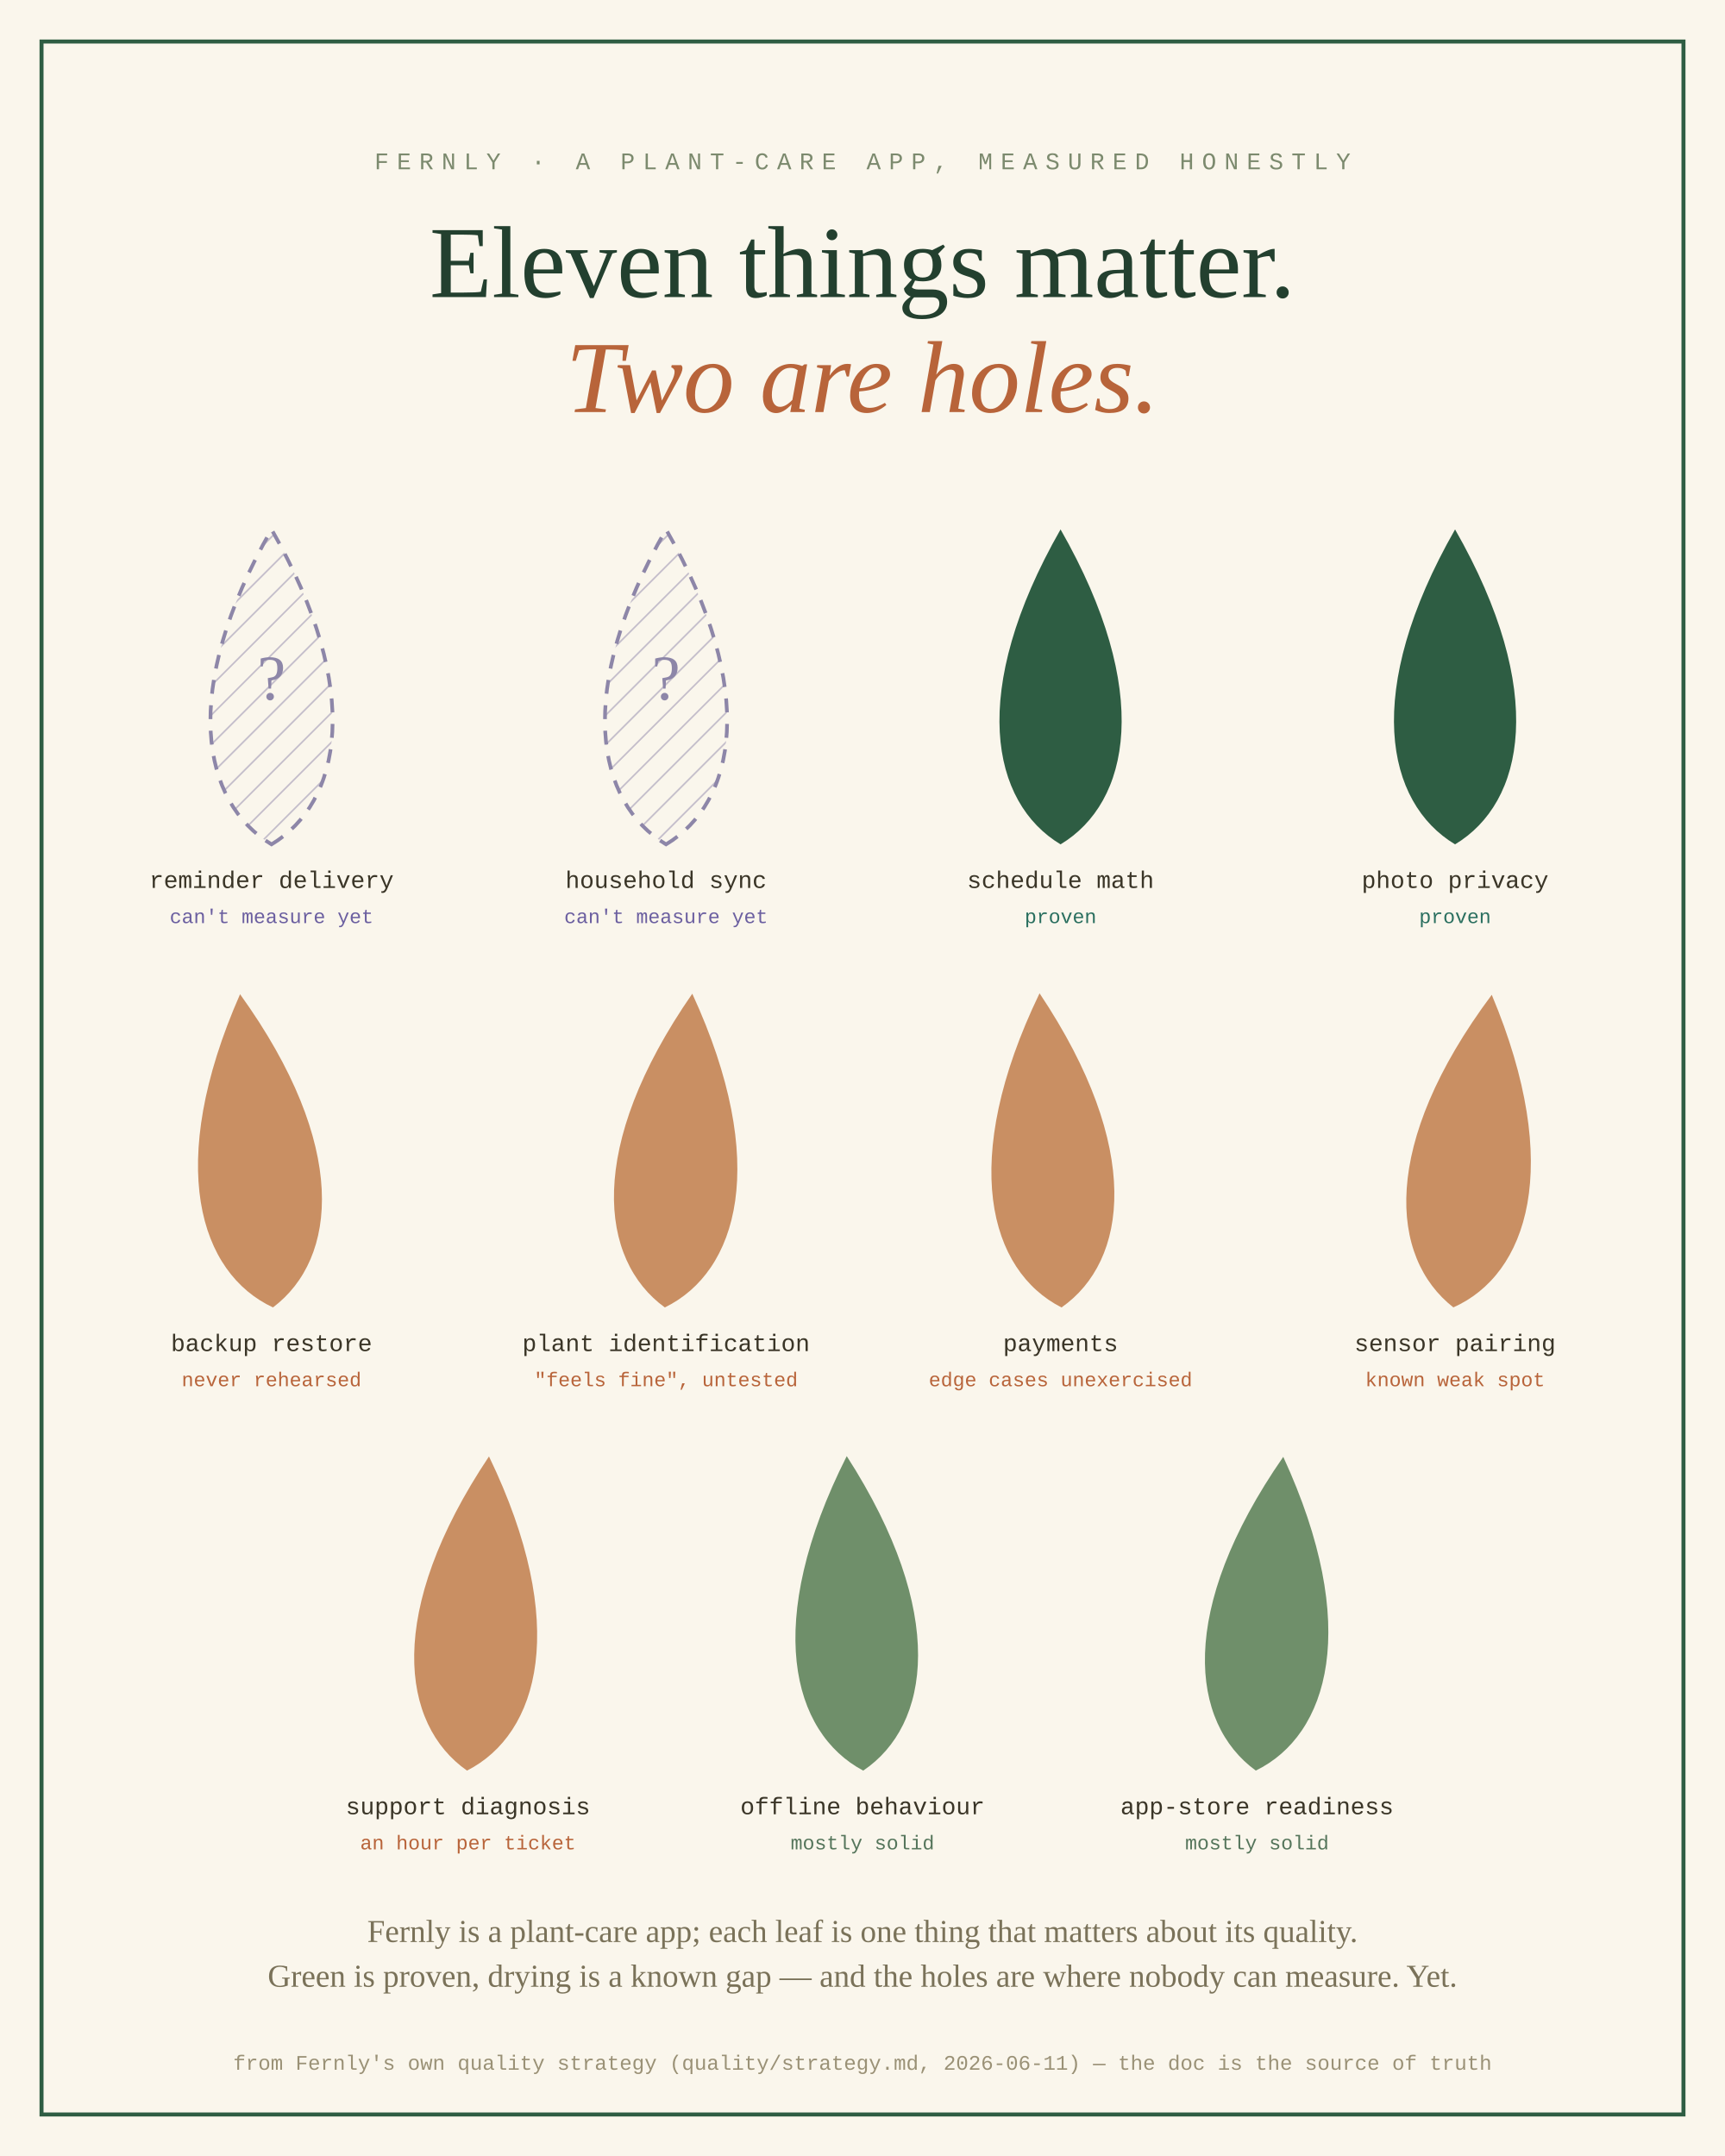
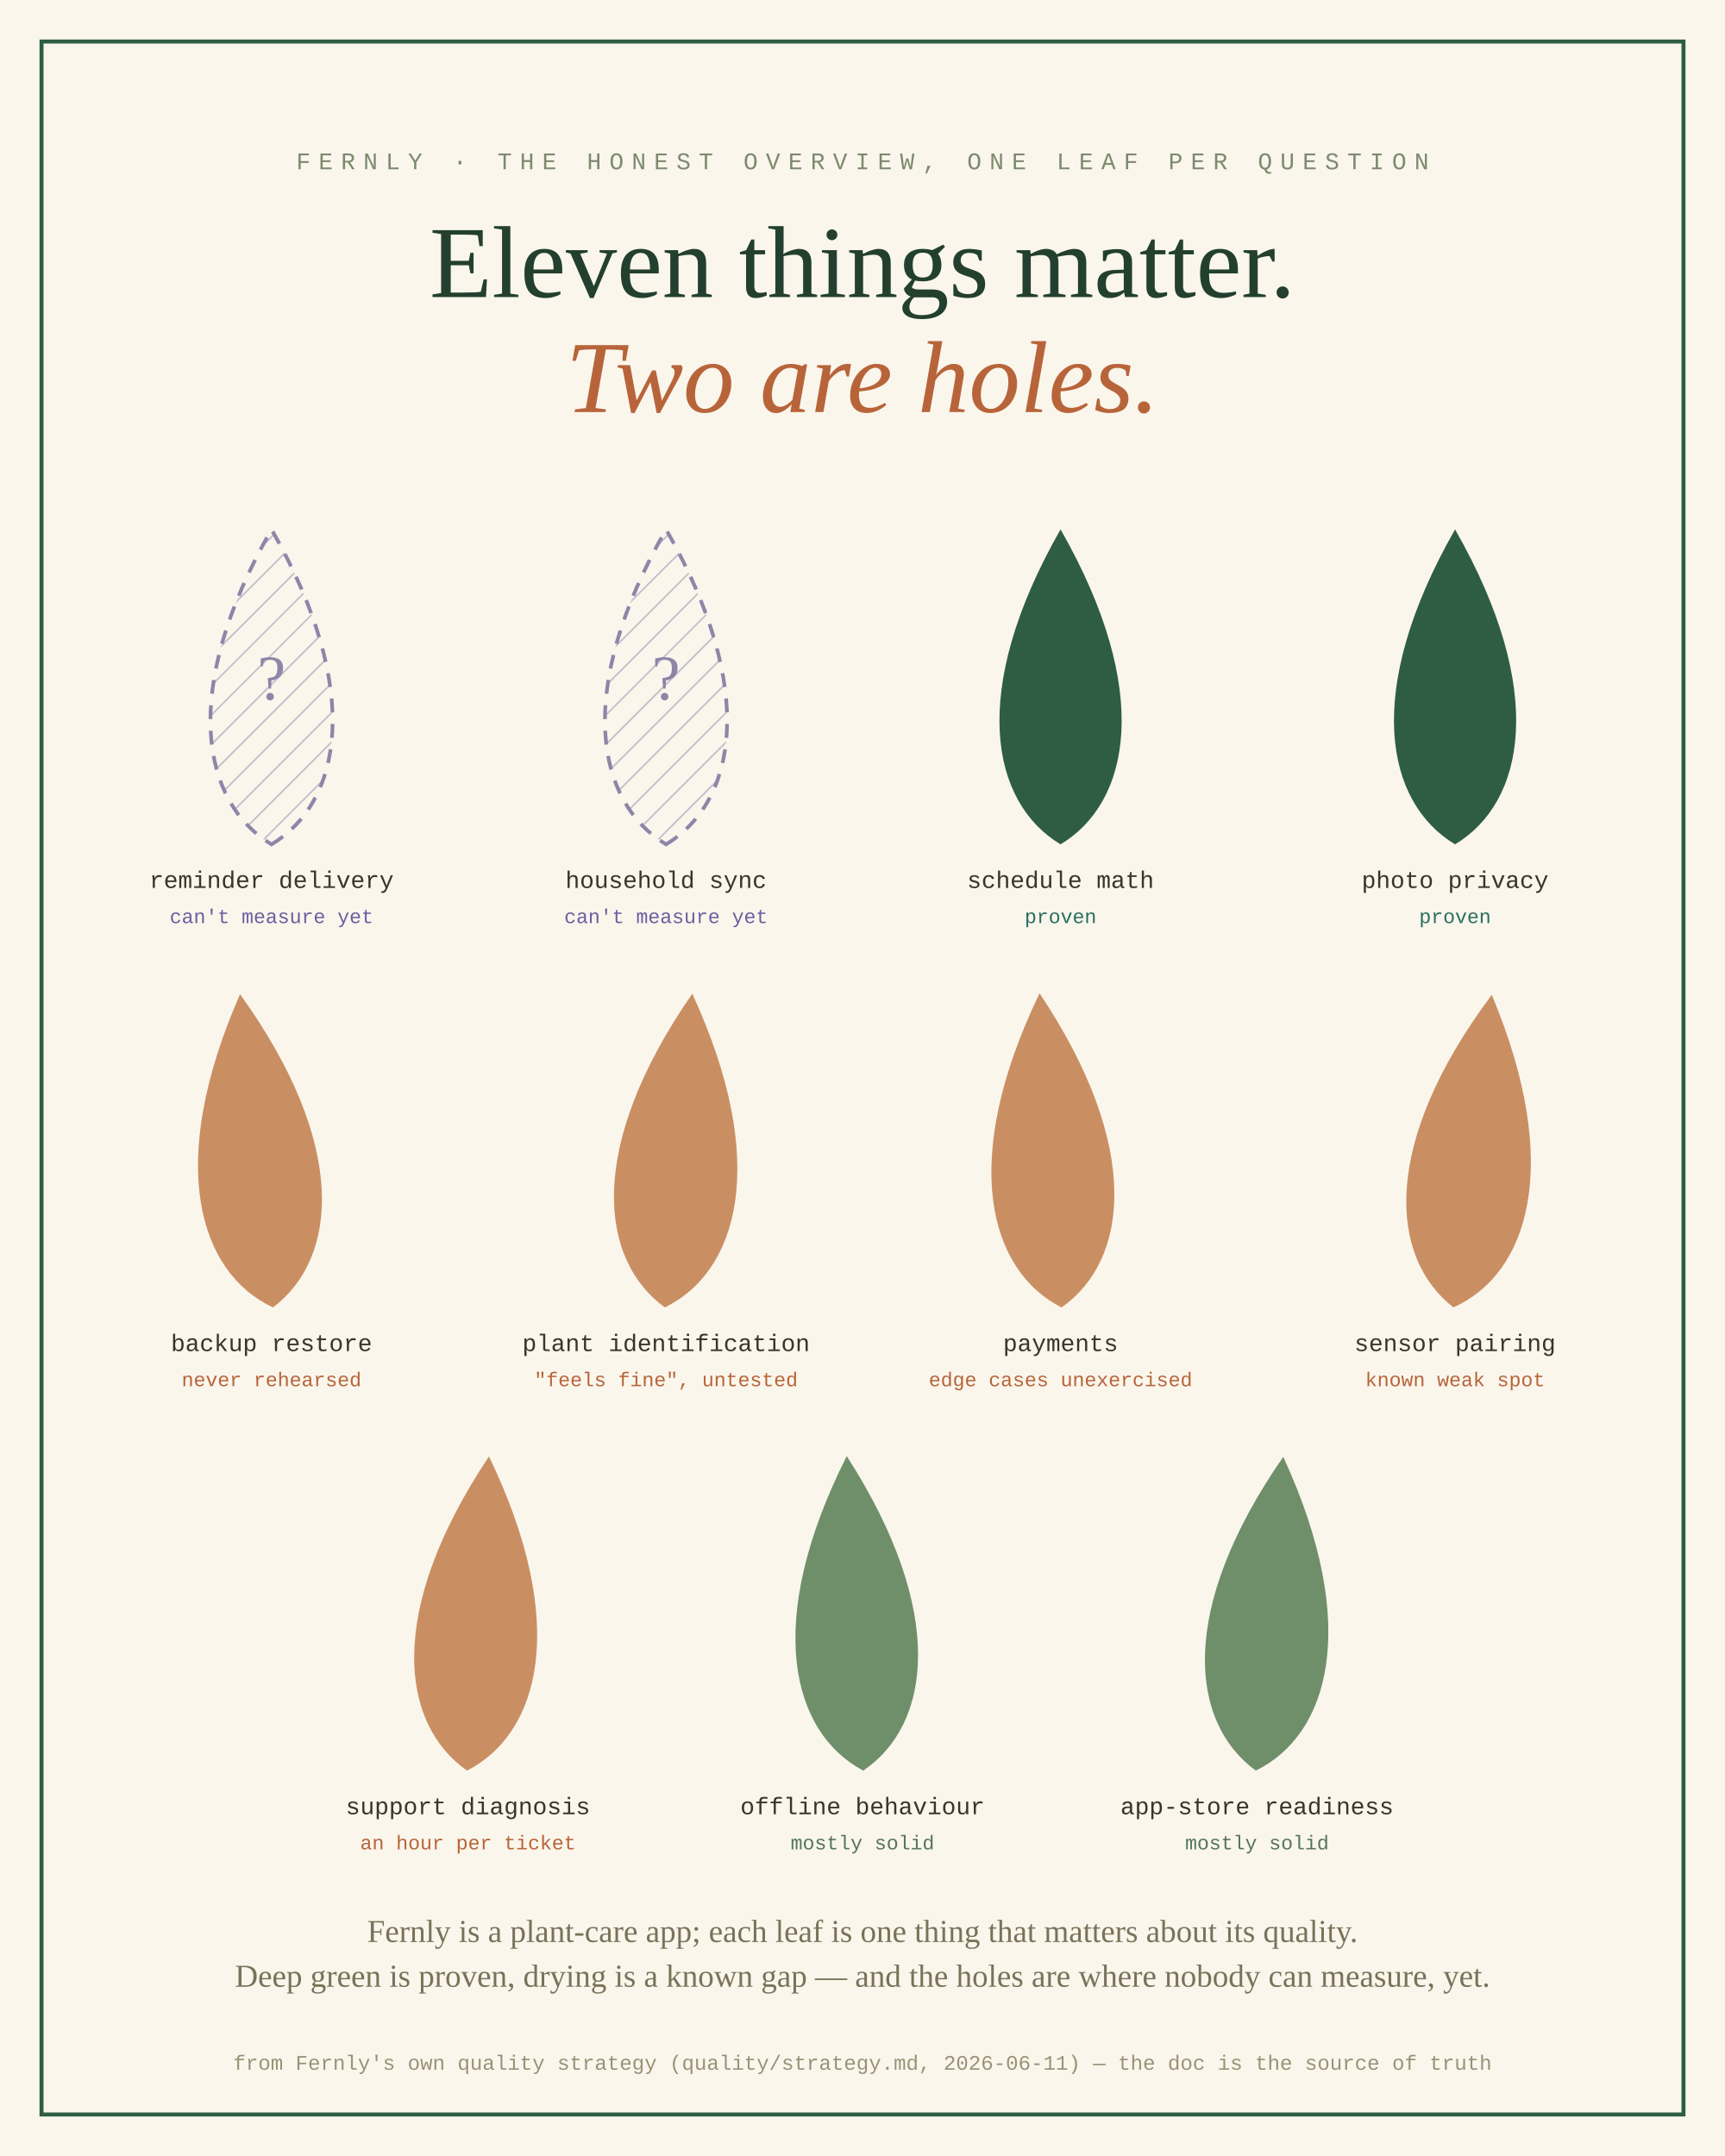
<svg xmlns="http://www.w3.org/2000/svg" width="1080" height="1350" viewBox="0 0 1080 1350" role="img" aria-label="Fernly: eleven quality dimensions drawn as leaves — two are holes nobody can measure yet">
  <defs>
    <style>
      .disp { font-family: Georgia, 'Iowan Old Style', 'Times New Roman', serif; }
      .mono { font-family: 'Courier New', Courier, monospace; }
    </style>
    <path id="leaf" d="M0,6 C30,-12 40,-60 0,-130 C-40,-60 -30,-12 0,6 Z" />
    <pattern id="holehatch" width="9" height="9" patternTransform="rotate(45)" patternUnits="userSpaceOnUse">
      <rect width="9" height="9" fill="none" />
      <line x1="0" y1="0" x2="0" y2="9" stroke="#8d86a8" stroke-width="1.5" opacity="0.45" />
    </pattern>
  </defs>
  <rect width="1080" height="1350" fill="#faf6ec" />
  <rect x="26" y="26" width="1028" height="1298" fill="none" stroke="#2e5d43" stroke-width="2.5" />
-   <text x="540" y="106" class="mono" font-size="15" letter-spacing="5" fill="#7c8a6e" text-anchor="middle">FERNLY · A PLANT-CARE APP, MEASURED HONESTLY</text>
+   <text x="540" y="106" class="mono" font-size="15" letter-spacing="5" fill="#7c8a6e" text-anchor="middle">FERNLY · THE HONEST OVERVIEW, ONE LEAF PER QUESTION</text>
  <text x="540" y="186" class="disp" font-size="64" fill="#23402f" text-anchor="middle">Eleven things matter.</text>
  <text x="540" y="258" class="disp" font-size="64" font-style="italic" fill="#b8643a" text-anchor="middle">Two are holes.</text>
  <g transform="translate(170,520)">
    <use href="#leaf" transform="scale(1.45)" fill="url(#holehatch)" stroke="#8d86a8" stroke-width="1.6" stroke-dasharray="6 5" />
    <text x="0" y="-82" class="disp" font-size="40" fill="#8d86a8" text-anchor="middle">?</text>
    <text x="0" y="36" class="mono" font-size="15" fill="#3a3527" text-anchor="middle">reminder delivery</text>
    <text x="0" y="58" class="mono" font-size="12.5" fill="#6b5fa0" text-anchor="middle">can't measure yet</text>
  </g>
  <g transform="translate(417,520)">
    <use href="#leaf" transform="scale(1.45)" fill="url(#holehatch)" stroke="#8d86a8" stroke-width="1.6" stroke-dasharray="6 5" />
    <text x="0" y="-82" class="disp" font-size="40" fill="#8d86a8" text-anchor="middle">?</text>
    <text x="0" y="36" class="mono" font-size="15" fill="#3a3527" text-anchor="middle">household sync</text>
    <text x="0" y="58" class="mono" font-size="12.5" fill="#6b5fa0" text-anchor="middle">can't measure yet</text>
  </g>
  <g transform="translate(664,520)">
    <use href="#leaf" transform="scale(1.45)" fill="#2e5d43" />
    <text x="0" y="36" class="mono" font-size="15" fill="#3a3527" text-anchor="middle">schedule math</text>
    <text x="0" y="58" class="mono" font-size="12.5" fill="#2a6f5f" text-anchor="middle">proven</text>
  </g>
  <g transform="translate(911,520)">
    <use href="#leaf" transform="scale(1.45)" fill="#2e5d43" />
    <text x="0" y="36" class="mono" font-size="15" fill="#3a3527" text-anchor="middle">photo privacy</text>
    <text x="0" y="58" class="mono" font-size="12.5" fill="#2a6f5f" text-anchor="middle">proven</text>
  </g>
  <g transform="translate(170,810)">
    <use href="#leaf" transform="scale(1.45) rotate(-6)" fill="#c98f63" />
    <text x="0" y="36" class="mono" font-size="15" fill="#3a3527" text-anchor="middle">backup restore</text>
    <text x="0" y="58" class="mono" font-size="12.5" fill="#b8643a" text-anchor="middle">never rehearsed</text>
  </g>
  <g transform="translate(417,810)">
    <use href="#leaf" transform="scale(1.45) rotate(5)" fill="#c98f63" />
    <text x="0" y="36" class="mono" font-size="15" fill="#3a3527" text-anchor="middle">plant identification</text>
    <text x="0" y="58" class="mono" font-size="12.5" fill="#b8643a" text-anchor="middle">"feels fine", untested</text>
  </g>
  <g transform="translate(664,810)">
    <use href="#leaf" transform="scale(1.45) rotate(-4)" fill="#c98f63" />
    <text x="0" y="36" class="mono" font-size="15" fill="#3a3527" text-anchor="middle">payments</text>
    <text x="0" y="58" class="mono" font-size="12.5" fill="#b8643a" text-anchor="middle">edge cases unexercised</text>
  </g>
  <g transform="translate(911,810)">
    <use href="#leaf" transform="scale(1.45) rotate(7)" fill="#c98f63" />
    <text x="0" y="36" class="mono" font-size="15" fill="#3a3527" text-anchor="middle">sensor pairing</text>
    <text x="0" y="58" class="mono" font-size="12.5" fill="#b8643a" text-anchor="middle">known weak spot</text>
  </g>
  <g transform="translate(293,1100)">
    <use href="#leaf" transform="scale(1.45) rotate(4)" fill="#c98f63" />
    <text x="0" y="36" class="mono" font-size="15" fill="#3a3527" text-anchor="middle">support diagnosis</text>
    <text x="0" y="58" class="mono" font-size="12.5" fill="#b8643a" text-anchor="middle">an hour per ticket</text>
  </g>
  <g transform="translate(540,1100)">
    <use href="#leaf" transform="scale(1.45) rotate(-3)" fill="#6f8f6a" />
    <text x="0" y="36" class="mono" font-size="15" fill="#3a3527" text-anchor="middle">offline behaviour</text>
    <text x="0" y="58" class="mono" font-size="12.5" fill="#55755b" text-anchor="middle">mostly solid</text>
  </g>
  <g transform="translate(787,1100)">
    <use href="#leaf" transform="scale(1.45) rotate(5)" fill="#6f8f6a" />
    <text x="0" y="36" class="mono" font-size="15" fill="#3a3527" text-anchor="middle">app-store readiness</text>
    <text x="0" y="58" class="mono" font-size="12.5" fill="#55755b" text-anchor="middle">mostly solid</text>
  </g>
  <text x="540" y="1216" class="disp" font-size="20" fill="#7a7259" text-anchor="middle">Fernly is a plant-care app; each leaf is one thing that matters about its quality.</text>
-   <text x="540" y="1244" class="disp" font-size="20" fill="#7a7259" text-anchor="middle">Green is proven, drying is a known gap — and the holes are where nobody can measure. Yet.</text>
+   <text x="540" y="1244" class="disp" font-size="20" fill="#7a7259" text-anchor="middle">Deep green is proven, drying is a known gap — and the holes are where nobody can measure, yet.</text>
  <text x="540" y="1296" class="mono" font-size="13" fill="#9a9176" text-anchor="middle">from Fernly's own quality strategy (quality/strategy.md, 2026-06-11) — the doc is the source of truth</text>
</svg>
